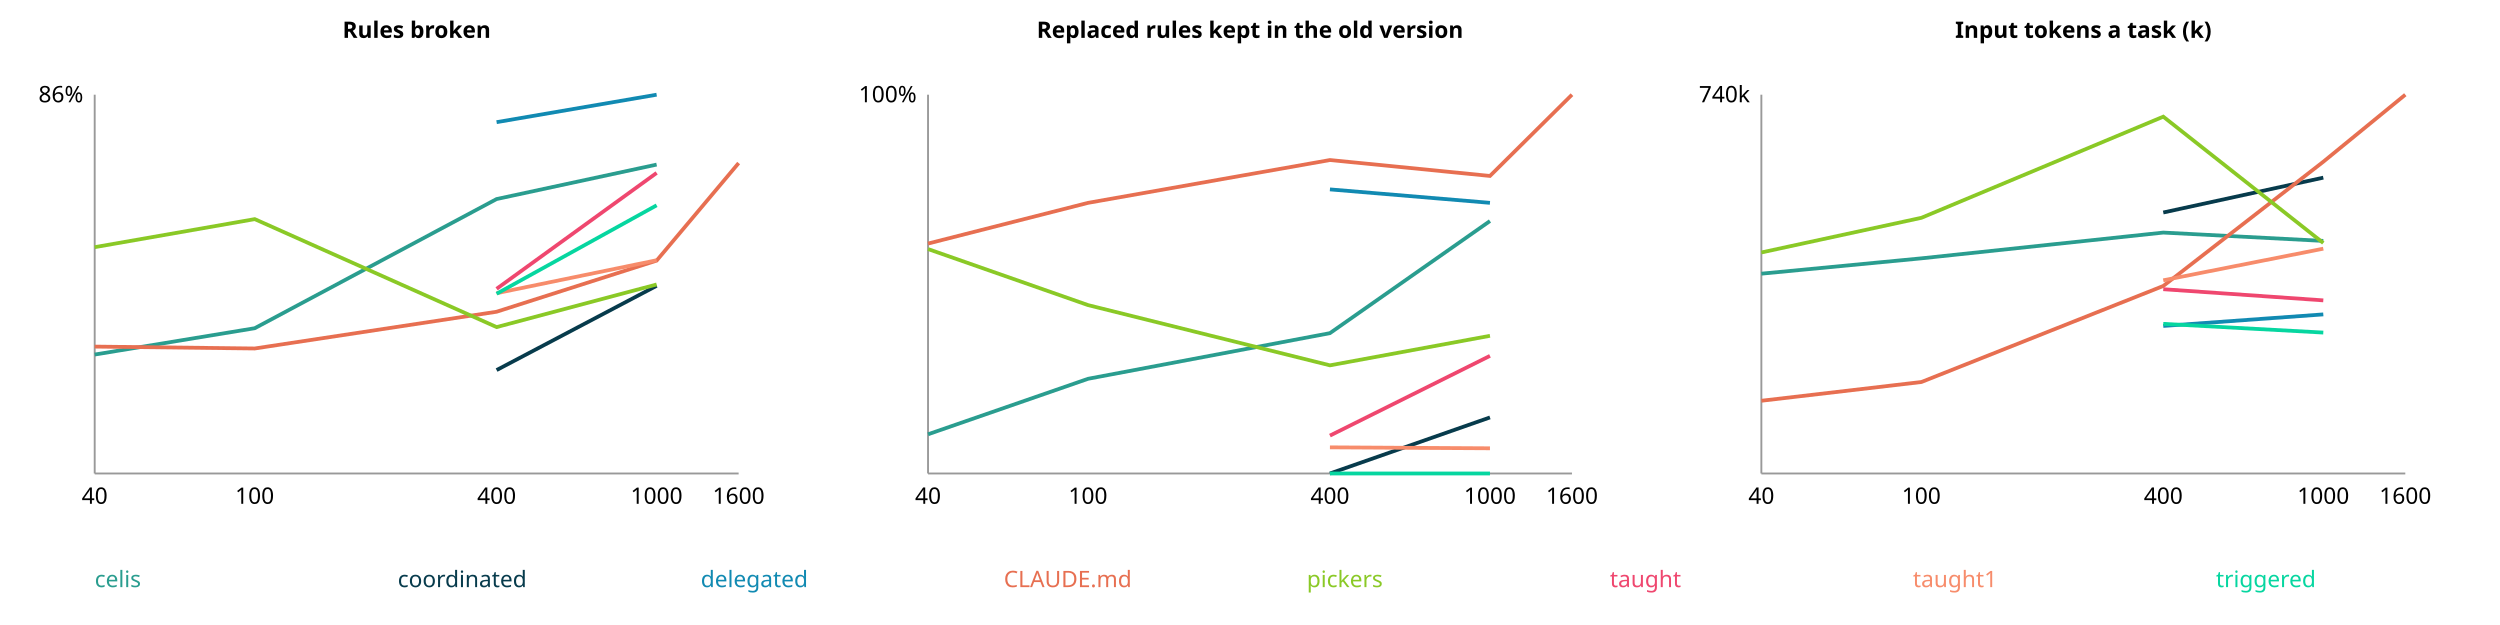
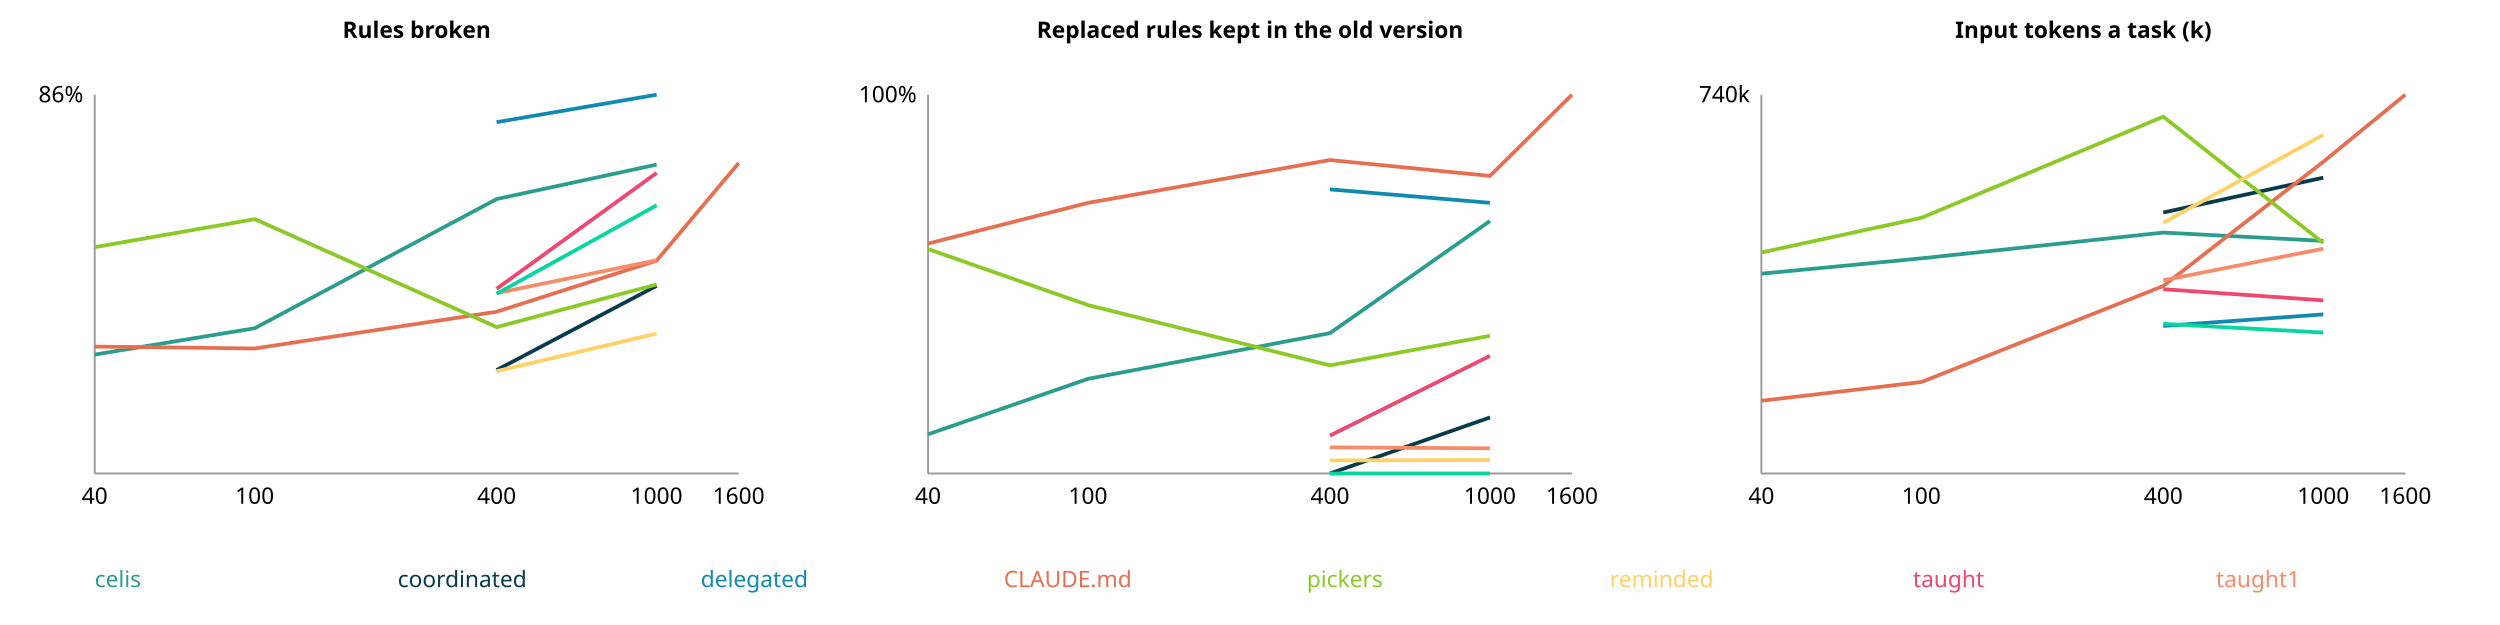
<svg xmlns="http://www.w3.org/2000/svg" width="1320" height="330" font-family="sans-serif" font-size="12">
  <rect width="100%" height="100%" fill="white" />
  <text x="220.0" y="20" text-anchor="middle" font-weight="bold">Rules broken</text>
  <line x1="50" y1="250" x2="390" y2="250" stroke="#999" />
  <line x1="50" y1="50" x2="50" y2="250" stroke="#999" />
  <text x="44" y="54" text-anchor="end">86%</text>
  <text x="50.0" y="266" text-anchor="middle">40</text>
  <text x="134.454" y="266" text-anchor="middle">100</text>
  <text x="262.227" y="266" text-anchor="middle">400</text>
  <text x="346.68" y="266" text-anchor="middle">1000</text>
  <text x="390.0" y="266" text-anchor="middle">1600</text>
  <polyline points="50.0,187.2 134.5,173.3 262.2,105.1 346.7,86.9" fill="none" stroke="#2a9d8f" stroke-width="2" />
  <polyline points="262.2,195.4 346.7,150.9" fill="none" stroke="#073b4c" stroke-width="2" />
  <polyline points="262.2,64.5 346.7,50.0" fill="none" stroke="#118ab2" stroke-width="2" />
  <polyline points="50.0,183.0 134.5,184.0 262.2,164.6 346.7,137.6 390.0,86.1" fill="none" stroke="#e76f51" stroke-width="2" />
  <polyline points="50.0,130.5 134.5,115.7 262.2,172.7 346.7,150.2" fill="none" stroke="#8ac926" stroke-width="2" />
+   <polyline points="262.2,196.0 346.7,176.1" fill="none" stroke="#ffd166" stroke-width="2" />
  <polyline points="262.2,152.5 346.7,91.3" fill="none" stroke="#ef476f" stroke-width="2" />
  <polyline points="262.2,154.8 346.7,137.4" fill="none" stroke="#f78c6b" stroke-width="2" />
  <polyline points="262.2,155.1 346.7,108.4" fill="none" stroke="#06d6a0" stroke-width="2" />
  <text x="660.0" y="20" text-anchor="middle" font-weight="bold">Replaced rules kept in the old version</text>
  <line x1="490" y1="250" x2="830" y2="250" stroke="#999" />
  <line x1="490" y1="50" x2="490" y2="250" stroke="#999" />
  <text x="484" y="54" text-anchor="end">100%</text>
  <text x="490.0" y="266" text-anchor="middle">40</text>
  <text x="574.454" y="266" text-anchor="middle">100</text>
  <text x="702.227" y="266" text-anchor="middle">400</text>
  <text x="786.68" y="266" text-anchor="middle">1000</text>
  <text x="830.0" y="266" text-anchor="middle">1600</text>
  <polyline points="490.0,229.3 574.5,200.0 702.2,175.9 786.7,116.7" fill="none" stroke="#2a9d8f" stroke-width="2" />
  <polyline points="702.2,250.0 786.7,220.4" fill="none" stroke="#073b4c" stroke-width="2" />
  <polyline points="702.2,100.0 786.7,107.1" fill="none" stroke="#118ab2" stroke-width="2" />
  <polyline points="490.0,128.6 574.5,107.1 702.2,84.5 786.7,92.9 830.0,50.0" fill="none" stroke="#e76f51" stroke-width="2" />
  <polyline points="490.0,131.5 574.5,161.1 702.2,192.9 786.7,177.3" fill="none" stroke="#8ac926" stroke-width="2" />
+   <polyline points="702.2,243.1 786.7,242.9" fill="none" stroke="#ffd166" stroke-width="2" />
  <polyline points="702.2,230.0 786.7,187.9" fill="none" stroke="#ef476f" stroke-width="2" />
  <polyline points="702.2,236.2 786.7,236.7" fill="none" stroke="#f78c6b" stroke-width="2" />
  <polyline points="702.2,250.0 786.7,250.0" fill="none" stroke="#06d6a0" stroke-width="2" />
  <text x="1100.0" y="20" text-anchor="middle" font-weight="bold">Input tokens a task (k)</text>
  <line x1="930" y1="250" x2="1270" y2="250" stroke="#999" />
  <line x1="930" y1="50" x2="930" y2="250" stroke="#999" />
  <text x="924" y="54" text-anchor="end">740k</text>
  <text x="930.0" y="266" text-anchor="middle">40</text>
  <text x="1014.454" y="266" text-anchor="middle">100</text>
  <text x="1142.227" y="266" text-anchor="middle">400</text>
  <text x="1226.68" y="266" text-anchor="middle">1000</text>
  <text x="1270.0" y="266" text-anchor="middle">1600</text>
  <polyline points="930.0,144.5 1014.5,136.4 1142.2,122.8 1226.7,127.2" fill="none" stroke="#2a9d8f" stroke-width="2" />
  <polyline points="1142.2,112.2 1226.7,93.8" fill="none" stroke="#073b4c" stroke-width="2" />
  <polyline points="1142.2,172.1 1226.7,166.0" fill="none" stroke="#118ab2" stroke-width="2" />
  <polyline points="930.0,211.6 1014.5,201.7 1142.2,151.0 1226.7,85.4 1270.0,50.0" fill="none" stroke="#e76f51" stroke-width="2" />
  <polyline points="930.0,133.3 1014.5,115.0 1142.2,61.6 1226.7,128.3" fill="none" stroke="#8ac926" stroke-width="2" />
+   <polyline points="1142.2,117.6 1226.7,71.2" fill="none" stroke="#ffd166" stroke-width="2" />
  <polyline points="1142.2,152.7 1226.7,158.6" fill="none" stroke="#ef476f" stroke-width="2" />
  <polyline points="1142.2,148.0 1226.7,131.3" fill="none" stroke="#f78c6b" stroke-width="2" />
  <polyline points="1142.2,171.0 1226.7,175.6" fill="none" stroke="#06d6a0" stroke-width="2" />
  <text x="50" y="310" fill="#2a9d8f">celis</text>
  <text x="210" y="310" fill="#073b4c">coordinated</text>
  <text x="370" y="310" fill="#118ab2">delegated</text>
  <text x="530" y="310" fill="#e76f51">CLAUDE.md</text>
  <text x="690" y="310" fill="#8ac926">pickers</text>
-   <text x="850" y="310" fill="#ef476f">taught</text>
-   <text x="1010" y="310" fill="#f78c6b">taught1</text>
-   <text x="1170" y="310" fill="#06d6a0">triggered</text>
+   <text x="850" y="310" fill="#ffd166">reminded</text>
+   <text x="1010" y="310" fill="#ef476f">taught</text>
+   <text x="1170" y="310" fill="#f78c6b">taught1</text>
+   <text x="1330" y="310" fill="#06d6a0">triggered</text>
</svg>
